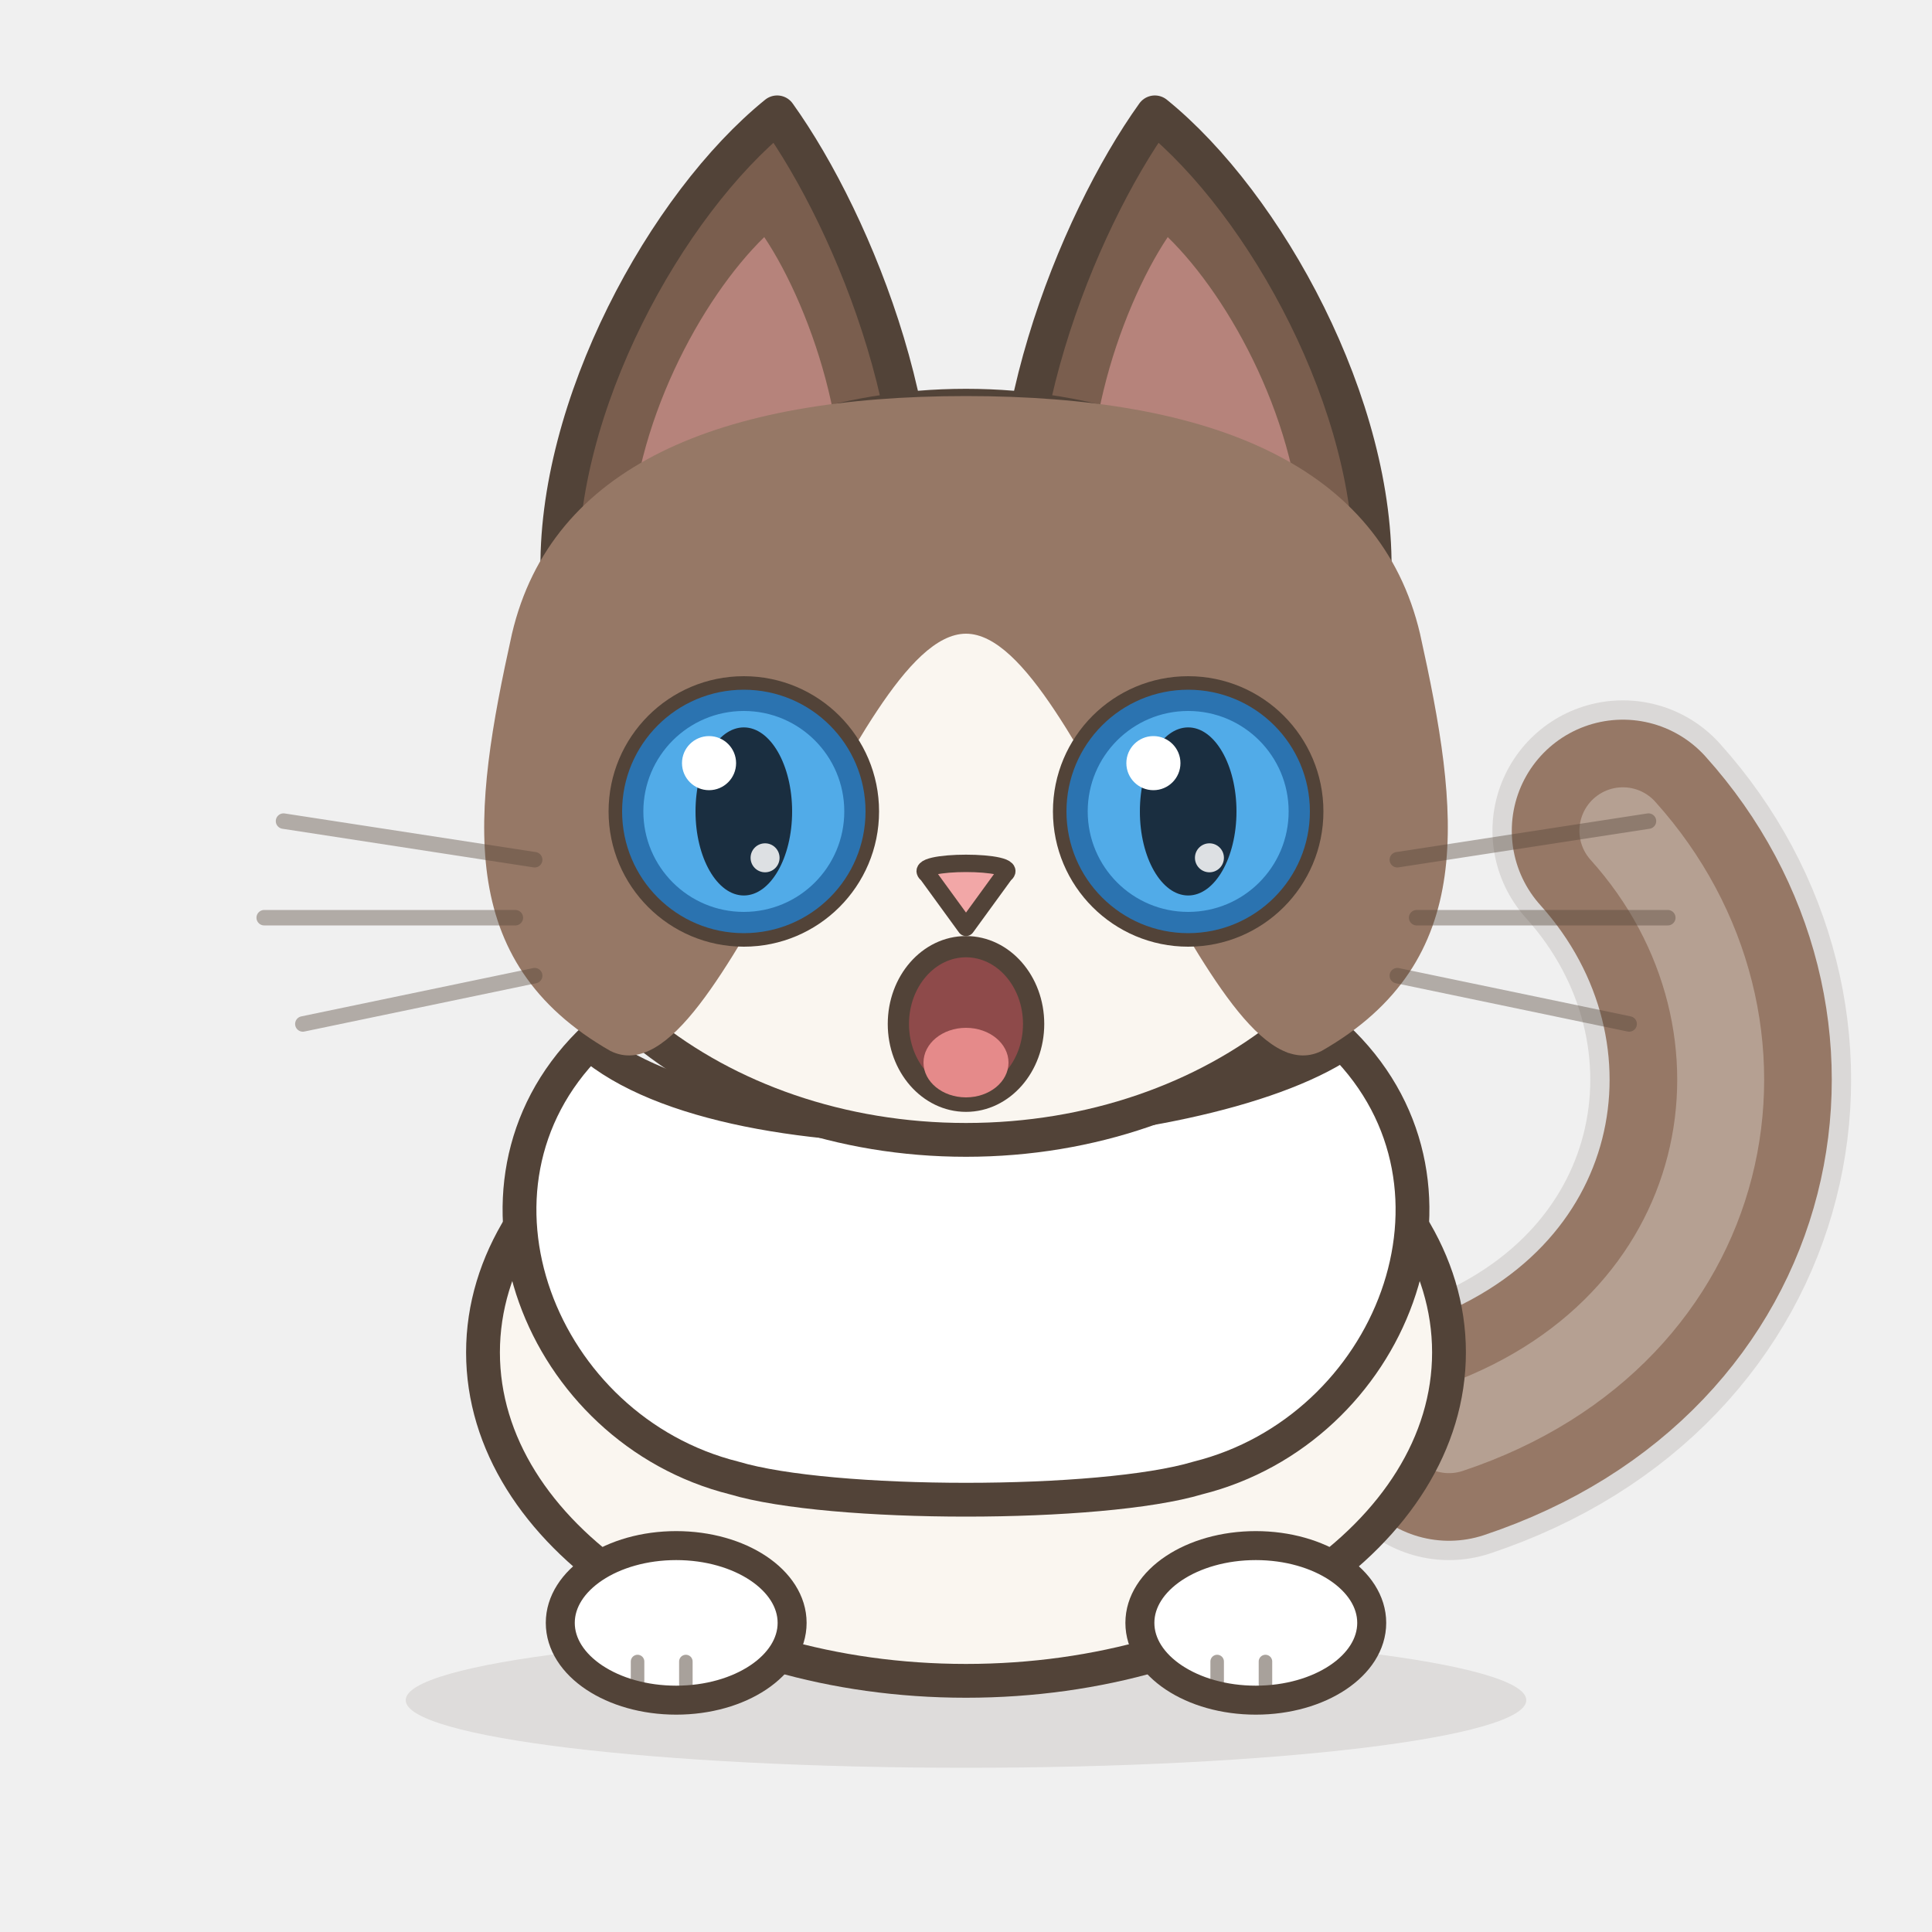
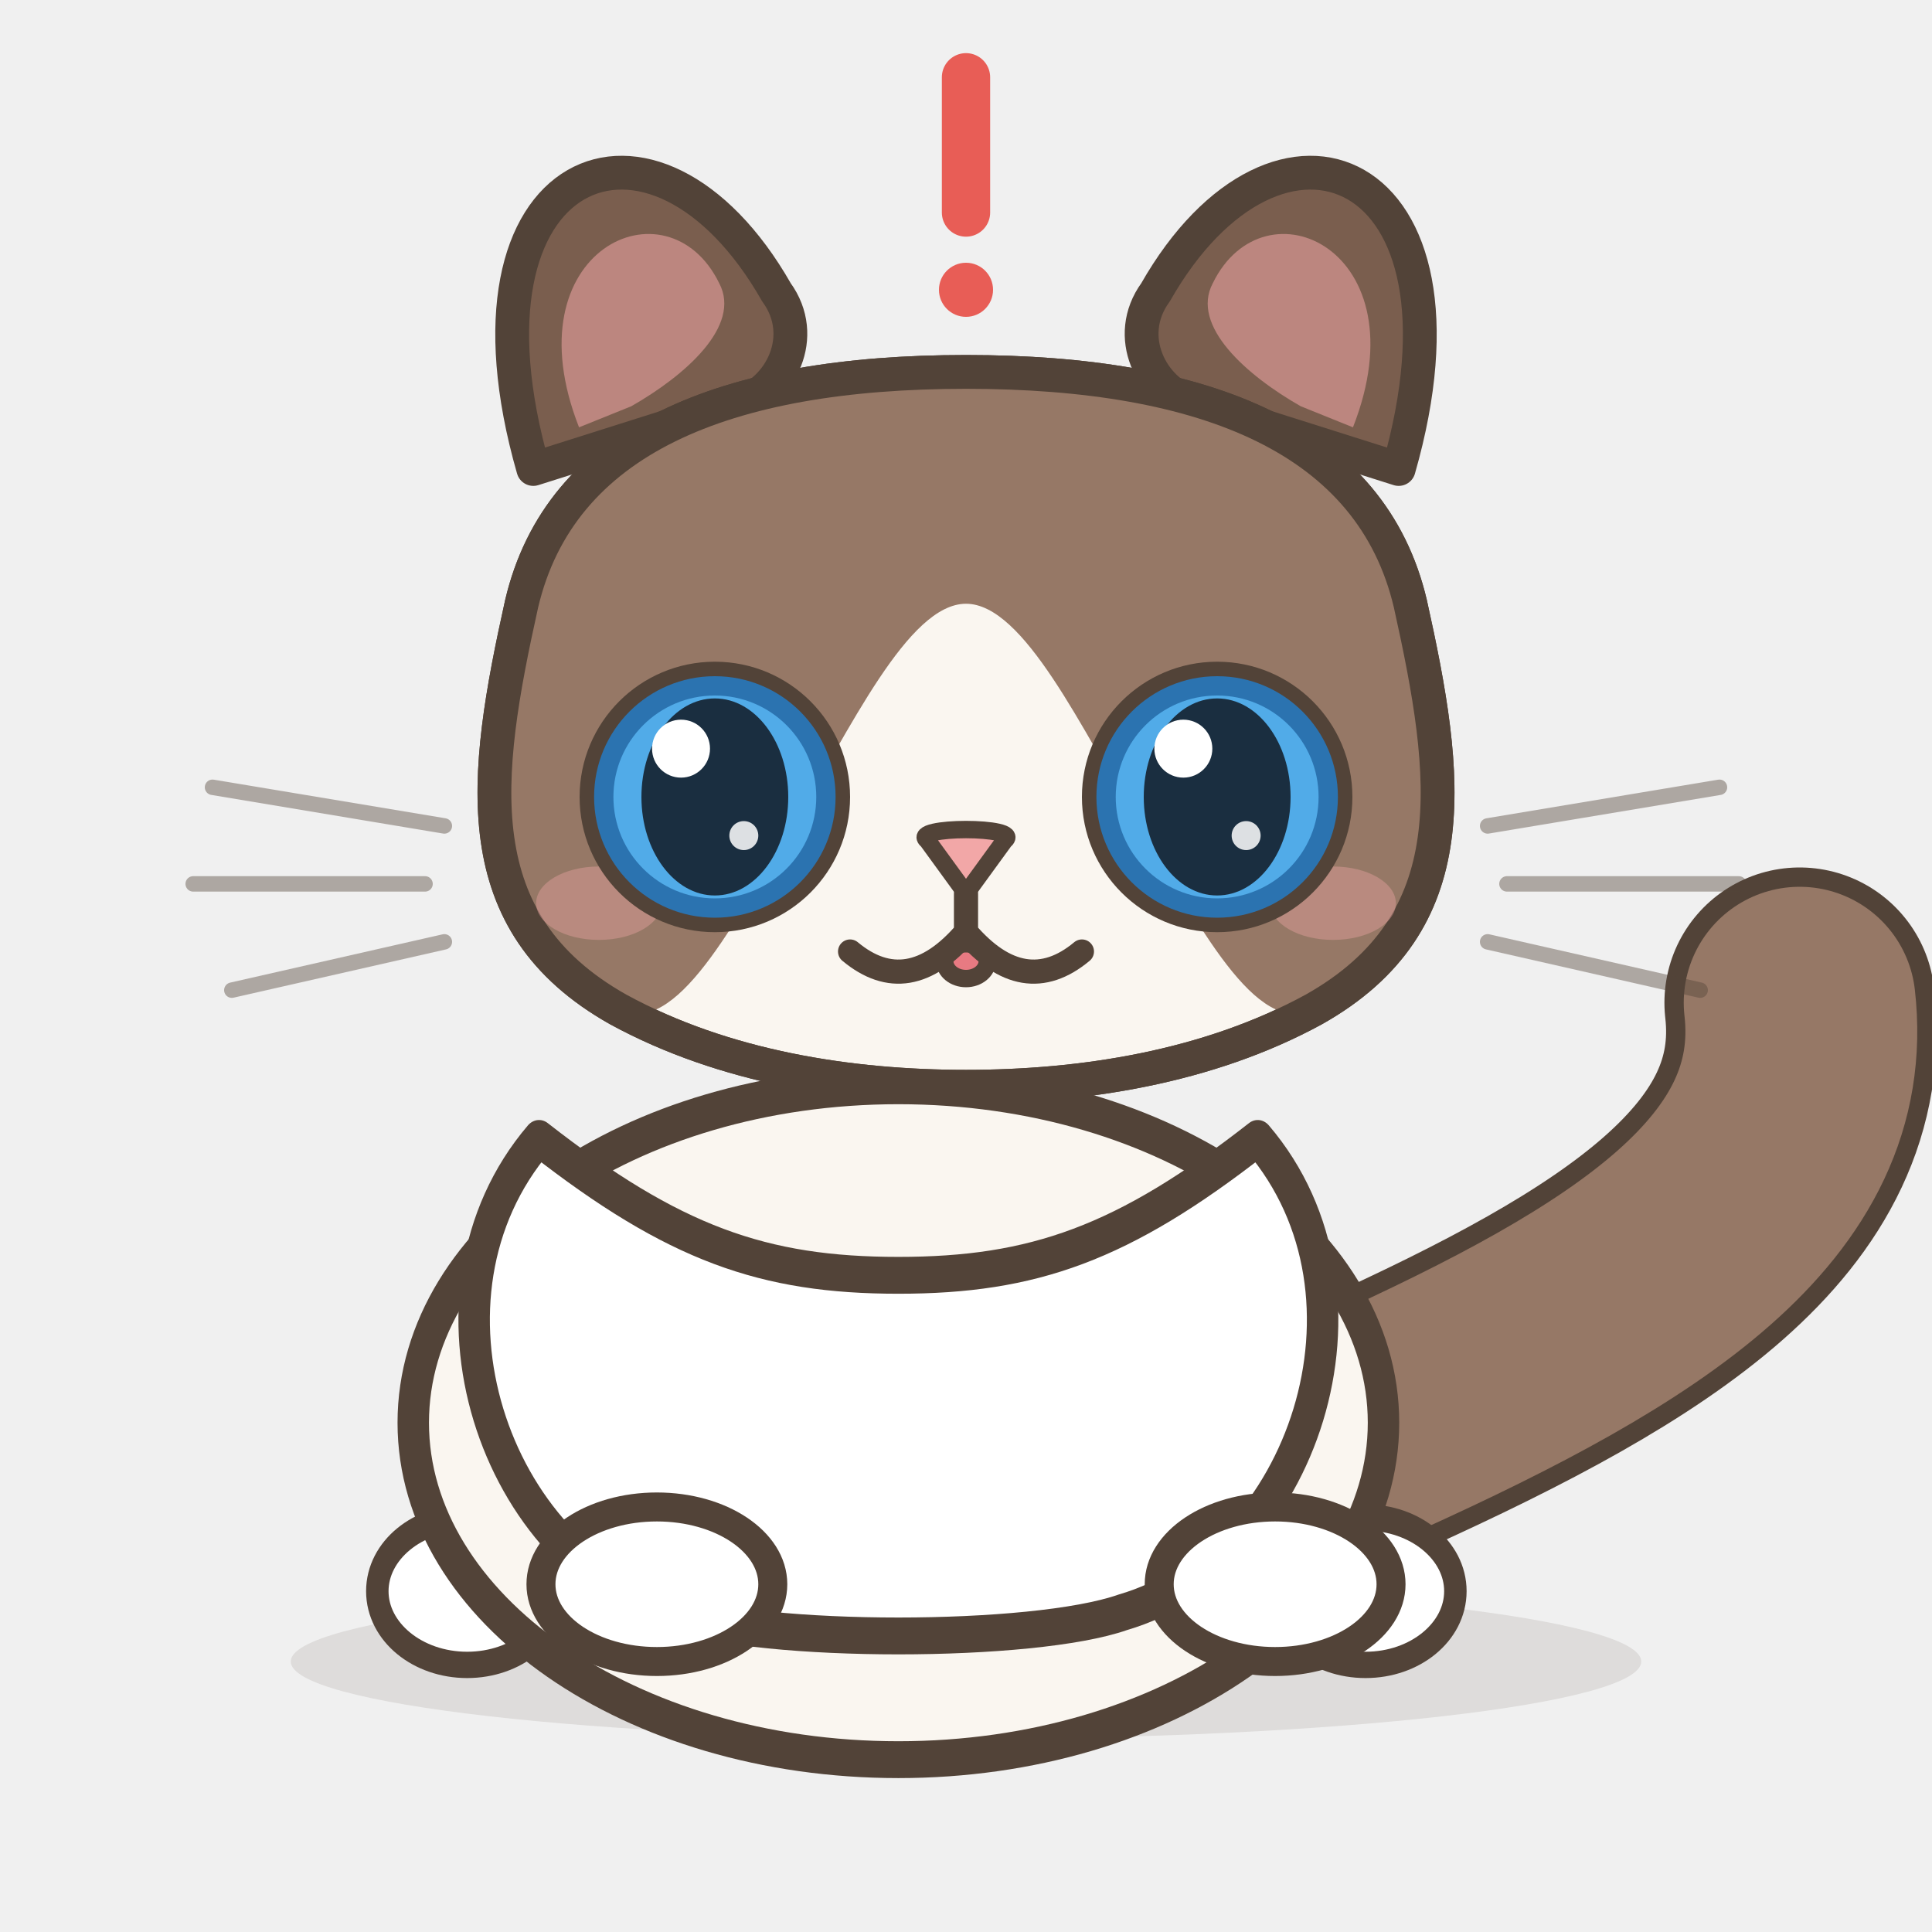
<svg xmlns="http://www.w3.org/2000/svg" viewBox="0 0 200 200">
-   <g transform="translate(0 0)">
-     <ellipse cx="100" cy="176" rx="58" ry="7" fill="#524338" opacity="0.12" />
-     <g class="m-tail">
-       <path d="M150 148 C180 138 186 106 168 86" fill="none" stroke="#524338" stroke-width="27" stroke-linecap="round" stroke-linejoin="round" opacity="0.14" />
-       <path d="M150 148 C180 138 186 106 168 86" fill="none" stroke="#967866" stroke-width="23" stroke-linecap="round" stroke-linejoin="round" />
-       <path d="M150 148 C180 138 186 106 168 86" fill="none" stroke="#FAF6F0" stroke-width="9" stroke-linecap="round" opacity="0.32" />
+   <ellipse cx="100" cy="172" rx="69.9" ry="8" fill="#524338" opacity="0.12" />
+   <g id="rig-tail">
+     <path d="M142 147.5 C169.6 135.0 188.5 123.0 186.3 103.8" fill="none" stroke="#524338" stroke-width="28" stroke-linecap="round" />
+     <path d="M142 147.5 C169.6 135.0 188.5 123.0 186.3 103.8" fill="none" stroke="#967866" stroke-width="24" stroke-linecap="round" />
+     <path d="M142 147.5 C169.6 135.0 188.5 123.0 186.3 103.8" fill="none" stroke="#FAF6F0" stroke-width="10" stroke-linecap="round" stroke-dasharray="28 120" stroke-dashoffset="-75" />
+   </g>
+   <g id="rig-body-group" transform="translate(0 -7.5) rotate(0 100 156) scale(0.93 1.09)">
+     <ellipse cx="52" cy="158" rx="10" ry="7" fill="#FFFFFF" stroke="#524338" stroke-width="2.5" />
+     <ellipse cx="152" cy="158" rx="10" ry="7" fill="#FFFFFF" stroke="#524338" stroke-width="2.5" />
+     <ellipse cx="100" cy="142" rx="54" ry="32" fill="#FAF6F0" stroke="#524338" stroke-width="3.5" />
+     <path d="M60 115 C45 130 55 155 75 160 C85 163 115 163 125 160 C145 155 155 130 140 115 C125 125 115 128 100 128 C85 128 75 125 60 115 Z" fill="#FFFFFF" stroke="#524338" stroke-width="3.5" stroke-linejoin="round" />
+   </g>
+   <g id="rig-head-group" transform="translate(0 -9.5) rotate(0 100 104)">
+     <g transform="rotate(9 68 54)" stroke="#524338" stroke-width="3.5" stroke-linejoin="round">
+       <path d="M56 60 C42 30 62 18 78 38 C82 42 80 48 76 50 Z" fill="#7A5E4E" />
+       <path d="M60 55 C50 38 65 28 72 38 C75 42 70 48 65 52 Z" fill="#F2A7A7" opacity="0.55" stroke="none" />
    </g>
-     <g class="m-body">
-       <ellipse cx="100" cy="140" rx="50" ry="34" fill="#FAF6F0" stroke="#524338" stroke-width="3.5" />
-       <path d="M61 108 C46 123 56 148 76 153     C86 156 114 156 124 153     C144 148 154 123 139 108     C124 118 76 121 61 108 Z" fill="#FFFFFF" stroke="#524338" stroke-width="3.5" stroke-linejoin="round" />
-       <ellipse cx="70" cy="168" rx="12" ry="8" fill="#FFFFFF" stroke="#524338" stroke-width="3" />
-       <path d="M66 172 v2.4" stroke="#524338" stroke-width="1.4" stroke-linecap="round" opacity="0.5" />
-       <path d="M71 172 v2.4" stroke="#524338" stroke-width="1.4" stroke-linecap="round" opacity="0.5" />
-       <ellipse cx="130" cy="168" rx="12" ry="8" fill="#FFFFFF" stroke="#524338" stroke-width="3" />
-       <path d="M126 172 v2.4" stroke="#524338" stroke-width="1.4" stroke-linecap="round" opacity="0.5" />
-       <path d="M131 172 v2.4" stroke="#524338" stroke-width="1.4" stroke-linecap="round" opacity="0.5" />
+     <g transform="rotate(-9 132 54)" stroke="#524338" stroke-width="3.5" stroke-linejoin="round">
+       <path d="M144 60 C158 30 138 18 122 38 C118 42 120 48 124 50 Z" fill="#7A5E4E" />
+       <path d="M140 55 C150 38 135 28 128 38 C125 42 130 48 135 52 Z" fill="#F2A7A7" opacity="0.55" stroke="none" />
    </g>
-     <g class="m-head">
-       <g class="m-ears">
-         <path d="M-16 3 C-18 -12 -8 -31 0 -40 C9 -31 17 -12 15 3 Z" transform="translate(75.6 58.0) rotate(6) scale(-1.16 1.16)" fill="#7A5E4E" stroke="#524338" stroke-width="3.4" stroke-linejoin="round" />
-         <path d="M-9 0 C-11 -10 -5 -23 0 -29 C5 -23 10 -11 9 0 Z" transform="translate(75.6 58.0) rotate(6) scale(-1.16 1.16)" fill="#F2A7A7" opacity="0.5" />
-         <path d="M-16 3 C-18 -12 -8 -31 0 -40 C9 -31 17 -12 15 3 Z" transform="translate(124.4 58.0) rotate(-6) scale(1.16 1.16)" fill="#7A5E4E" stroke="#524338" stroke-width="3.4" stroke-linejoin="round" />
-         <path d="M-9 0 C-11 -10 -5 -23 0 -29 C5 -23 10 -11 9 0 Z" transform="translate(124.4 58.0) rotate(-6) scale(1.16 1.16)" fill="#F2A7A7" opacity="0.5" />
+     <path d="M100 48 C125 48 142 55 146 72 C150 90 152 105 136 114 C125 120 112 122 100 122 C88 122 75 120 64 114 C48 105 50 90 54 72 C58 55 75 48 100 48 Z" fill="#FAF6F0" stroke="#524338" stroke-width="3.5" stroke-linejoin="round" />
+     <path d="M100 48 C125 48 142 55 146 72 C150 90 152 105 136 114 C130 117 124 105 118 95 C112 85 106 72 100 72 C94 72 88 85 82 95 C76 105 70 117 64 114 C48 105 50 90 54 72 C58 55 75 48 100 48 Z" fill="#967866" />
+     <path d="M100 48 C125 48 142 55 146 72 C150 90 152 105 136 114 C125 120 112 122 100 122 C88 122 75 120 64 114 C48 105 50 90 54 72 C58 55 75 48 100 48 Z" fill="none" stroke="#524338" stroke-width="3.5" stroke-linejoin="round" />
+     <ellipse cx="62" cy="103" rx="6.5" ry="3.8" fill="#F2A7A7" opacity="0.38" />
+     <ellipse cx="138" cy="103" rx="6.5" ry="3.8" fill="#F2A7A7" opacity="0.38" />
+     <g>
+       <circle cx="74" cy="92" r="14" fill="#524338" />
+       <circle cx="74" cy="92" r="12.5" fill="#2B73B0" />
+       <circle cx="74" cy="92" r="10.5" fill="#51ABE8" />
+       <circle cx="126" cy="92" r="14" fill="#524338" />
+       <circle cx="126" cy="92" r="12.5" fill="#2B73B0" />
+       <circle cx="126" cy="92" r="10.5" fill="#51ABE8" />
+       <g class="pupils" transform="translate(0 0)">
+         <ellipse cx="74" cy="92" rx="7.6" ry="10.2" fill="#1A2E40" />
+         <circle cx="70.5" cy="87" r="3" fill="#FFFFFF" />
+         <circle cx="77" cy="96" r="1.5" fill="#FFFFFF" opacity="0.85" />
+         <ellipse cx="126" cy="92" rx="7.6" ry="10.2" fill="#1A2E40" />
+         <circle cx="122.5" cy="87" r="3" fill="#FFFFFF" />
+         <circle cx="129" cy="96" r="1.5" fill="#FFFFFF" opacity="0.85" />
      </g>
-       <ellipse cx="100" cy="80" rx="47" ry="38" fill="#FAF6F0" stroke="#524338" stroke-width="3.5" />
-       <path d="M100.0 41.0 C125.5 41.0 142.9 48.2 147.0 65.6 C151.1 84.1 153.1 99.5 136.8 108.8     C130.7 111.8 124.5 99.5 118.4 89.2 C112.3 79.0 106.1 65.6 100.0 65.6     C93.9 65.6 87.7 79.0 81.6 89.2 C75.5 99.5 69.3 111.8 63.2 108.8     C46.9 99.5 48.9 84.1 53.0 65.6 C57.1 48.2 74.5 41.0 100.0 41.0 Z" fill="#967866" />
-       <g class="m-eyes">
-         <circle cx="77" cy="84" r="14" fill="#524338" />
-         <circle cx="77" cy="84" r="12.6" fill="#2B73B0" />
-         <circle cx="77" cy="84" r="10.4" fill="#51ABE8" />
-         <circle cx="123" cy="84" r="14" fill="#524338" />
-         <circle cx="123" cy="84" r="12.6" fill="#2B73B0" />
-         <circle cx="123" cy="84" r="10.4" fill="#51ABE8" />
-         <g class="pupils">
-           <ellipse cx="77" cy="84" rx="5.0" ry="8.7" fill="#1A2E40" />
-           <circle cx="73.4" cy="79.0" r="2.8" fill="#FFFFFF" />
-           <circle cx="79.2" cy="88.8" r="1.5" fill="#FFFFFF" opacity="0.85" />
-           <ellipse cx="123" cy="84" rx="5.0" ry="8.7" fill="#1A2E40" />
-           <circle cx="119.4" cy="79.0" r="2.8" fill="#FFFFFF" />
-           <circle cx="125.2" cy="88.8" r="1.5" fill="#FFFFFF" opacity="0.85" />
-         </g>
-       </g>
-       <path d="M100 96 L104 90.5 C106 89 94 89 96 90.5 Z" fill="#F2A7A7" stroke="#524338" stroke-width="1.8" stroke-linejoin="round" />
-       <ellipse cx="100" cy="106" rx="7" ry="8" fill="#8E4A4A" stroke="#524338" stroke-width="2.2" />
-       <ellipse cx="100" cy="110" rx="4.4" ry="3.6" fill="#E58A8A" />
    </g>
-     <g stroke="#524338" stroke-width="1.6" stroke-linecap="round" opacity="0.4">
-       <path d="M55.35 89 L29.35 85" />
-       <path d="M53.35 95 L27.35 95" />
-       <path d="M55.35 101 L31.35 106" />
-       <path d="M144.65 89 L170.65 85" />
-       <path d="M146.65 95 L172.65 95" />
-       <path d="M144.65 101 L168.65 106" />
+     <ellipse cx="100" cy="109" rx="2.2" ry="1.8" fill="#E87A82" stroke="#524338" stroke-width="1.8" />
+     <path d="M100 102 L104 96.5 C106 95 94 95 96 96.5 Z" fill="#F2A7A7" stroke="#524338" stroke-width="1.8" stroke-linejoin="round" />
+     <path d="M100 102 L100 106 M100 106 Q94 113 88 108 M100 106 Q106 113 112 108" fill="none" stroke="#524338" stroke-width="2.5" stroke-linecap="round" />
+     <g stroke="#524338" stroke-width="1.6" stroke-linecap="round" opacity="0.42">
+       <path d="M46 95 L22 91" />
+       <path d="M44 101 L20 101" />
+       <path d="M46 107 L24 112" />
+       <path d="M154 95 L178 91" />
+       <path d="M156 101 L180 101" />
+       <path d="M154 107 L176 112" />
    </g>
  </g>
+   <g transform="translate(0 0) rotate(0 68 158)">
+     <ellipse cx="68" cy="164" rx="12" ry="8" fill="#FFFFFF" stroke="#524338" stroke-width="3" />
+   </g>
+   <g transform="translate(0 0) rotate(0 132 158)">
+     <ellipse cx="132" cy="164" rx="12" ry="8" fill="#FFFFFF" stroke="#524338" stroke-width="3" />
+   </g>
+   <path d="M100 8 L100 22" stroke="#E85D56" stroke-width="5" stroke-linecap="round" />
+   <circle cx="100" cy="30" r="2.8" fill="#E85D56" />
</svg>
